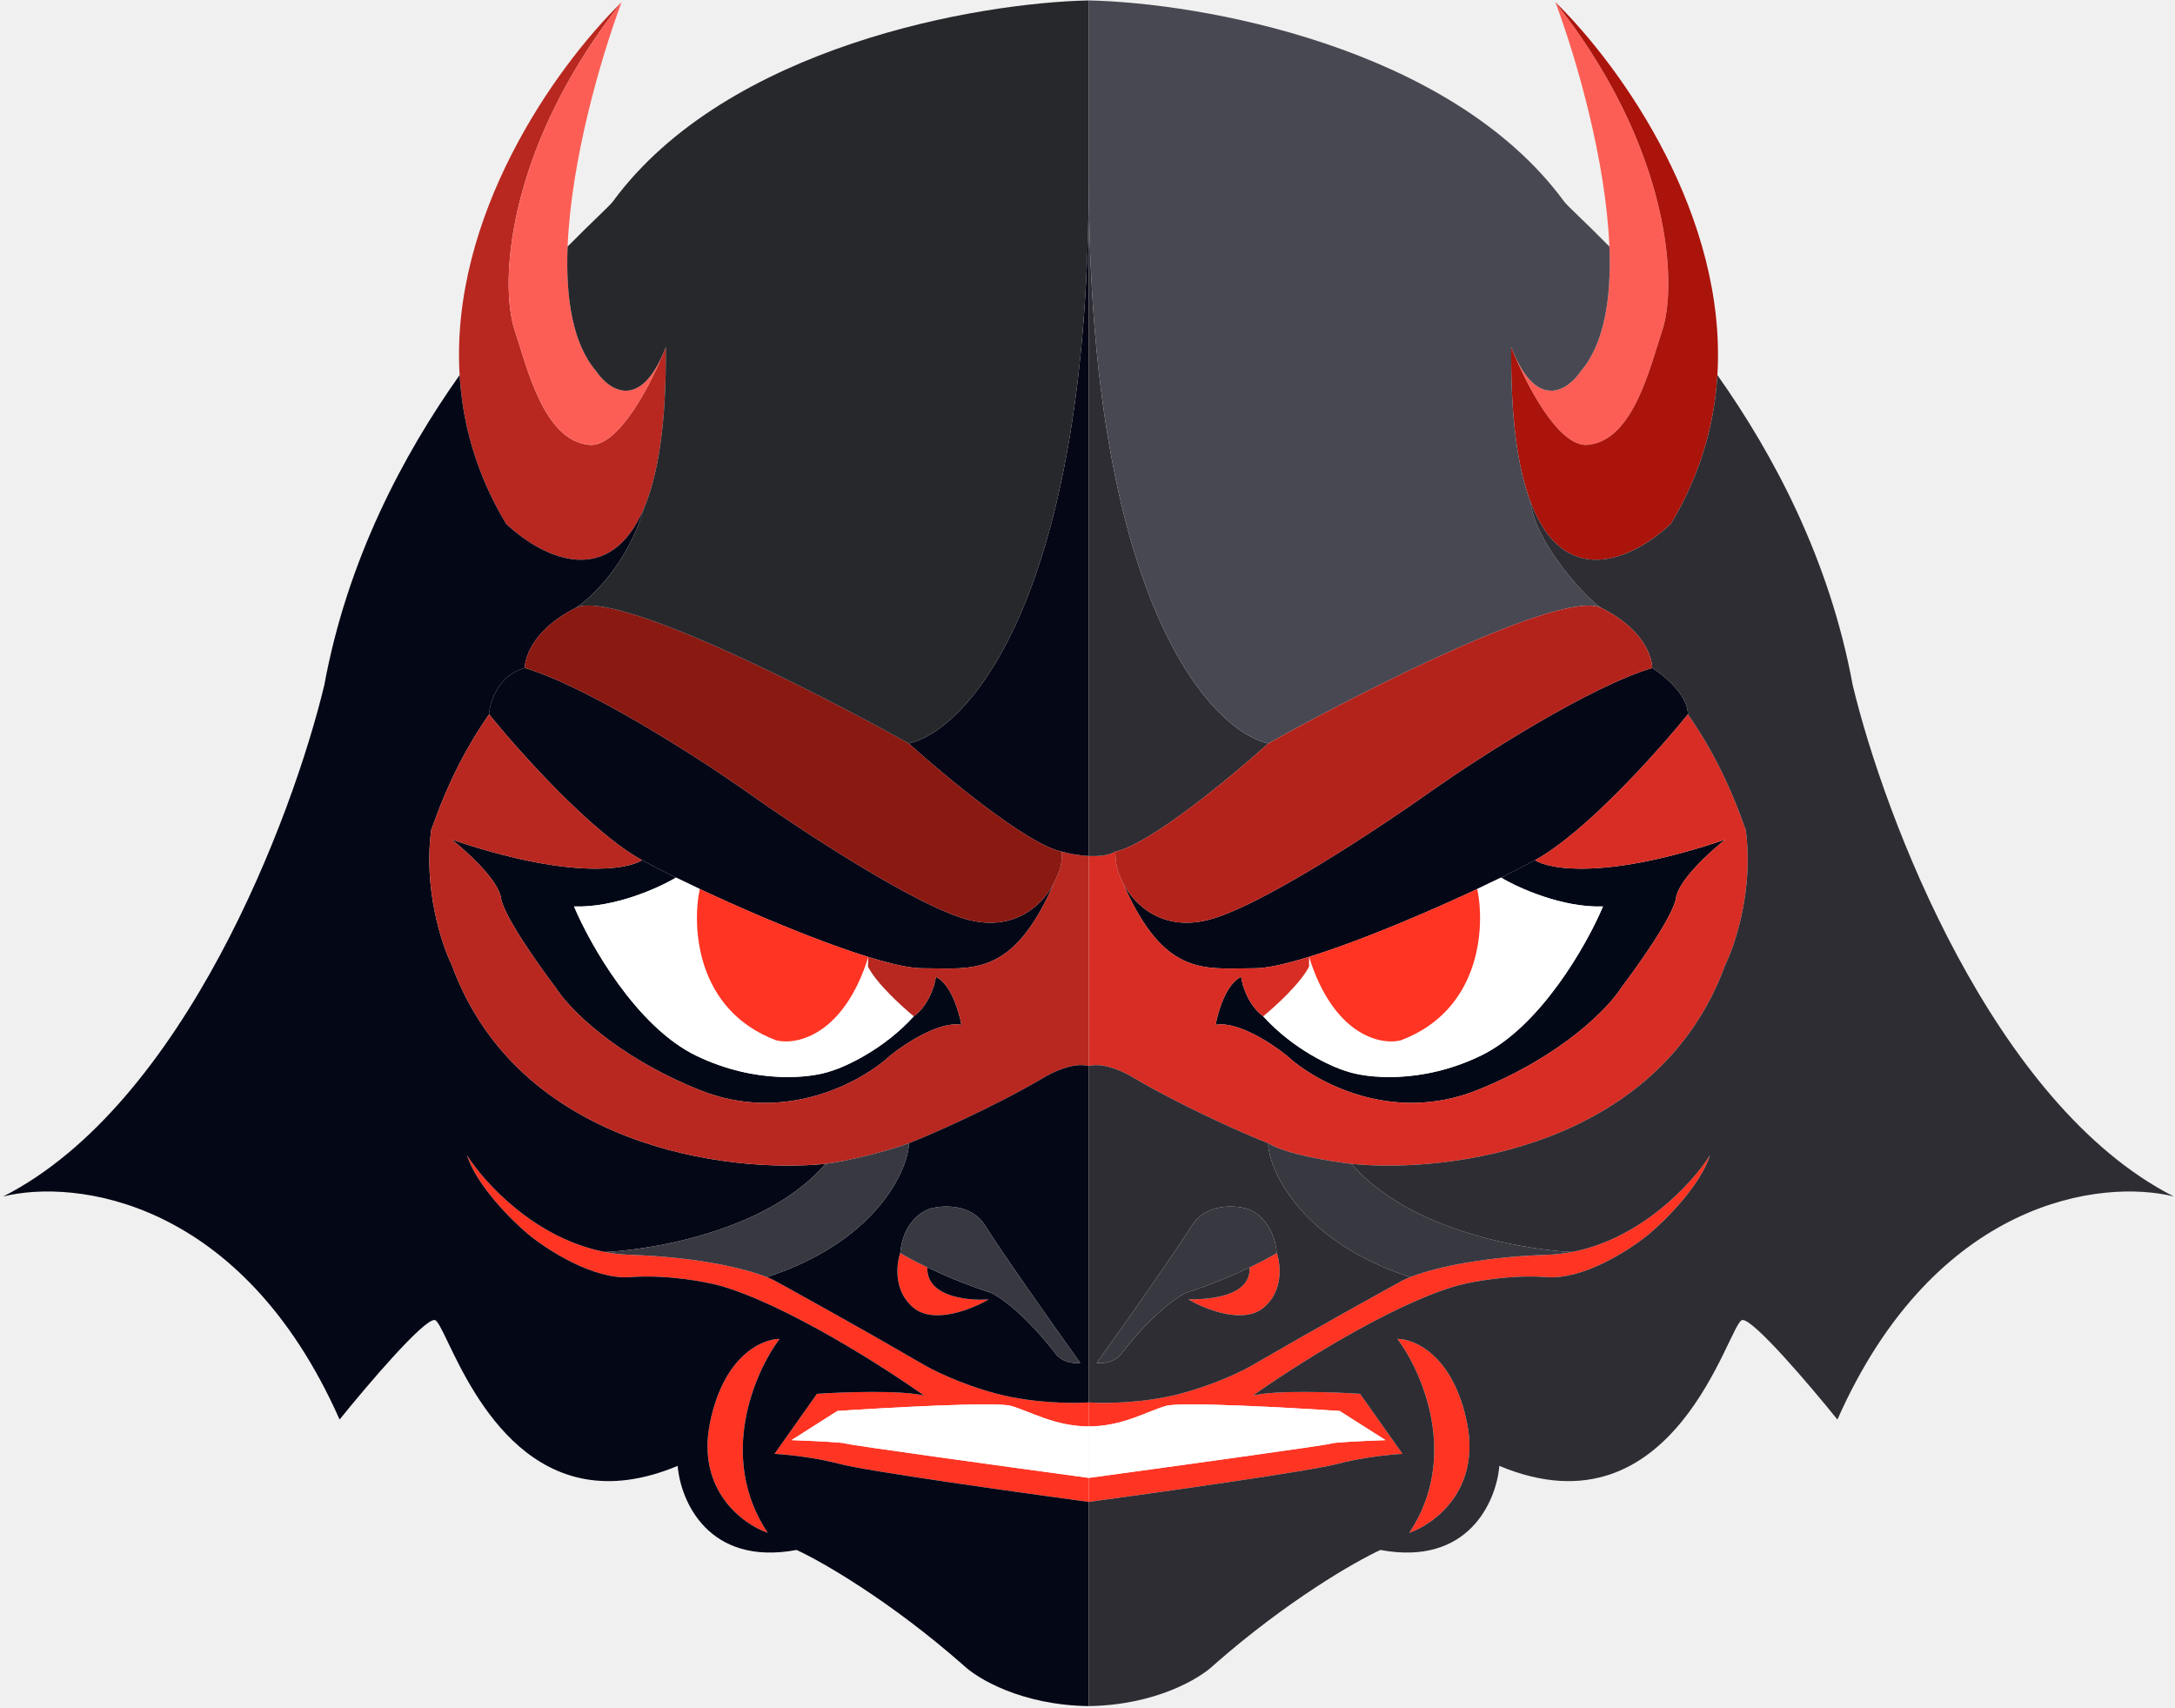
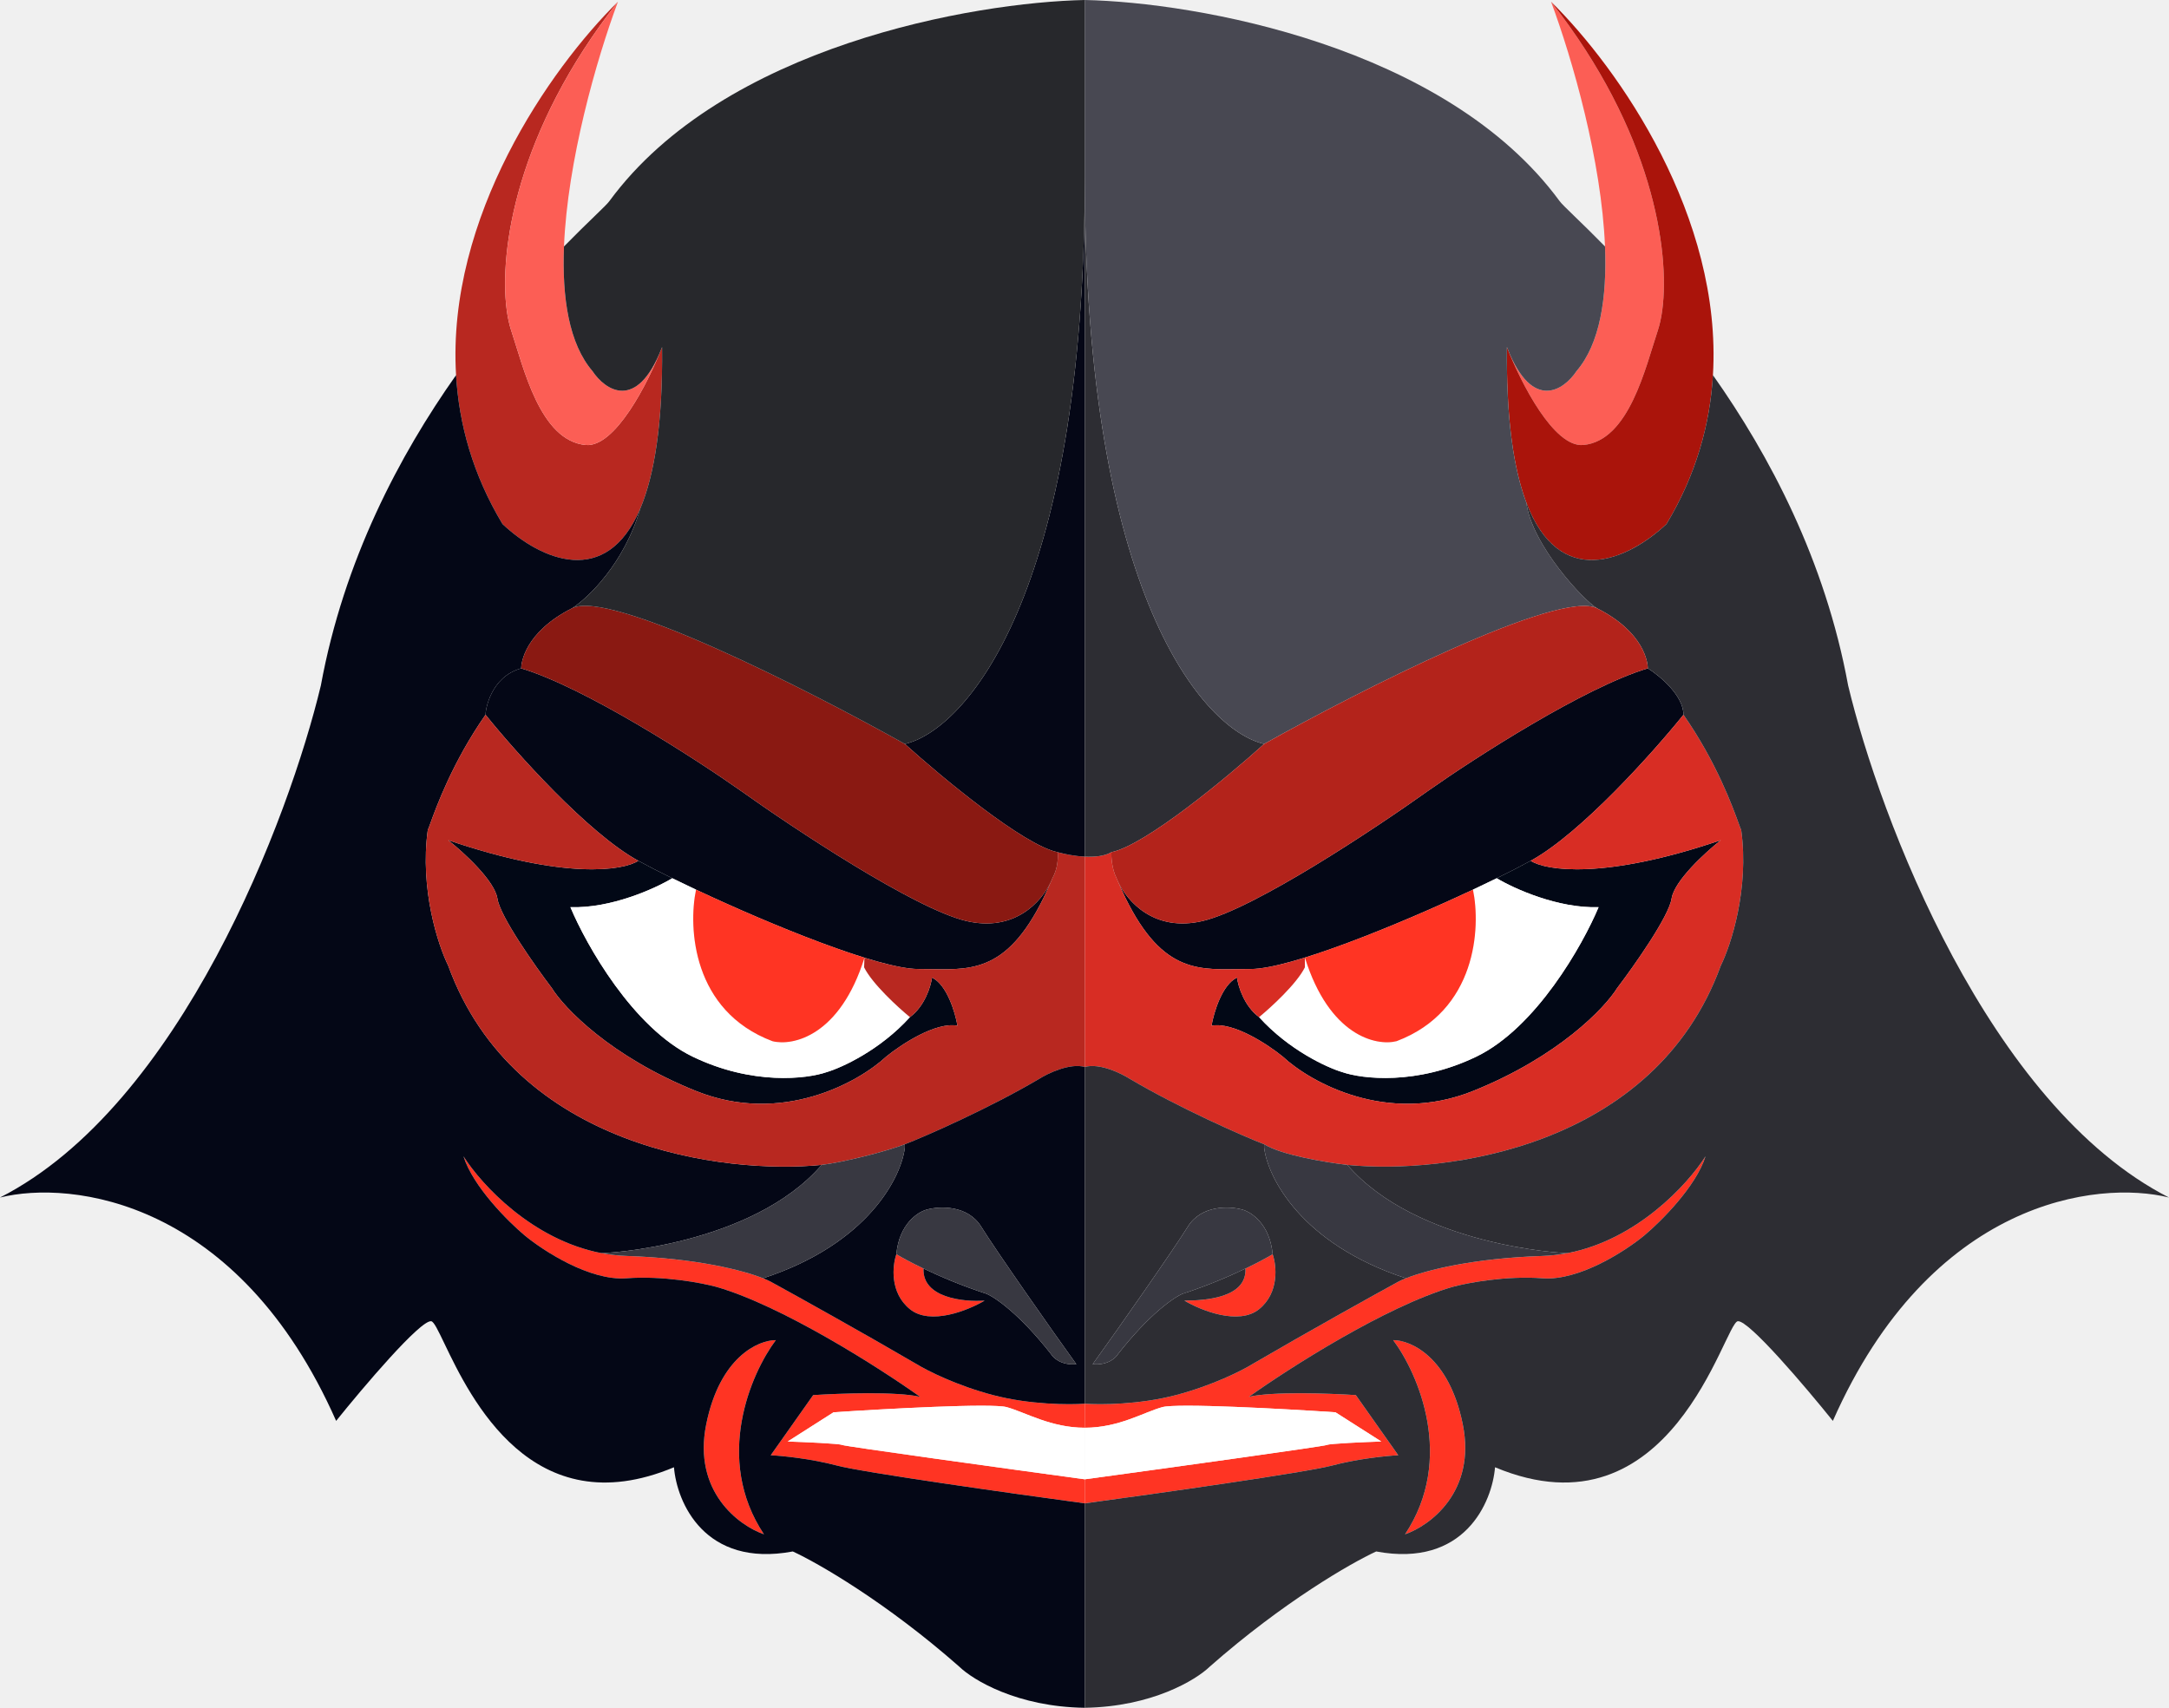
- <svg xmlns="http://www.w3.org/2000/svg" width="516" height="405" viewBox="0 0 516 405" fill="none">
-   <path d="M139.812 105.531C128.93 104.532 125.034 87.078 122.078 78.259C121.65 76.949 121.294 75.332 121.048 73.438C119.258 59.631 123.306 31.152 147.47 0.511C131.32 16.365 106.795 51.531 109.037 88.98C109.737 100.689 113.055 112.621 120.063 124.256C129.197 132.808 144.718 139.577 152.77 120.592C156.088 112.77 158.137 100.574 157.949 82.329C157.898 82.463 157.845 82.598 157.791 82.736C154.594 90.859 146.787 106.172 139.812 105.531Z" fill="#B82820" />
-   <path d="M122.078 78.259C125.034 87.078 128.93 104.532 139.812 105.531C146.787 106.172 154.594 90.859 157.791 82.736C151.86 97.716 144.409 92.505 141.424 88.028C135.853 81.545 134.164 70.686 134.661 58.487C135.487 38.211 142.353 14.236 147.47 0.511C123.306 31.152 119.258 59.631 121.048 73.438C121.294 75.332 121.65 76.949 122.078 78.259Z" fill="#FC5E55" />
-   <path d="M376.663 105.531C387.545 104.532 391.441 87.078 394.397 78.259C394.825 76.949 395.181 75.332 395.426 73.438C397.217 59.631 393.169 31.152 369.005 0.511C374.122 14.236 380.988 38.211 381.814 58.487C382.311 70.686 380.622 81.545 375.05 88.028C372.066 92.505 364.615 97.716 358.684 82.736C361.881 90.859 369.688 106.172 376.663 105.531Z" fill="#FC5E55" />
-   <path d="M116.032 169.439C123.153 178.258 140.377 197.525 152.307 204.038C154.512 205.242 157.255 206.651 160.368 208.177C162.139 209.046 164.031 209.953 166.01 210.882C184.075 219.36 209.524 229.683 218.81 229.683C219.848 229.683 220.868 229.701 221.872 229.718C232.408 229.904 241.179 230.059 250.247 209.058C248.023 213.783 241.548 221.025 230.095 218.285C217.842 215.354 189.253 196.44 176.49 187.349C165.473 179.615 139.651 163.007 124.496 158.448C117.242 160.483 116.032 168.217 116.032 169.439Z" fill="#040716" />
-   <path d="M364.168 204.038C376.098 197.525 393.322 178.258 400.442 169.439C400.442 164.88 394.8 160.212 391.978 158.448C376.824 163.007 351.002 179.615 339.985 187.349C327.222 196.44 298.633 215.354 286.38 218.285C274.927 221.025 268.452 213.783 266.228 209.058C275.296 230.059 284.067 229.904 294.603 229.718C295.607 229.701 296.627 229.683 297.665 229.683C306.951 229.683 332.4 219.36 350.465 210.882C352.444 209.953 354.336 209.046 356.107 208.177C359.22 206.651 361.963 205.242 364.168 204.038Z" fill="#040716" />
-   <path d="M364.168 204.038C361.963 205.242 359.22 206.651 356.107 208.177C360.138 210.597 370.617 215.354 380.29 215.029C376.528 223.984 365.458 243.604 351.271 250.442C337.083 257.281 324.132 255.734 319.43 254.106C315.802 253.02 306.774 248.896 299.68 241.08C296.134 238.475 294.71 233.753 294.441 231.718C290.894 233.386 288.933 240.011 288.395 243.115C293.554 242.138 301.83 247.593 305.323 250.442C311.906 256.548 330.151 266.725 350.465 258.583C370.778 250.442 381.768 238.909 384.724 234.16C388.754 228.869 396.976 217.227 397.621 212.993C398.266 208.76 405.682 202.003 409.31 199.154C381.58 208.597 367.661 206.345 364.168 204.038Z" fill="#020816" />
-   <path d="M160.368 208.177C157.255 206.651 154.512 205.242 152.307 204.038C148.814 206.345 134.895 208.597 107.165 199.154C110.793 202.003 118.209 208.76 118.854 212.993C119.499 217.227 127.721 228.869 131.751 234.16C134.707 238.909 145.697 250.442 166.01 258.583C186.324 266.725 204.569 256.548 211.152 250.442C214.645 247.593 222.921 242.138 228.08 243.115C227.542 240.011 225.581 233.386 222.034 231.718C221.765 233.753 220.341 238.475 216.794 241.08C209.701 248.896 200.673 253.02 197.045 254.106C192.343 255.734 179.392 257.281 165.204 250.442C151.017 243.604 139.947 223.984 136.185 215.029C145.858 215.354 156.337 210.597 160.368 208.177Z" fill="#020816" />
-   <path d="M160.368 208.177C156.337 210.597 145.858 215.354 136.185 215.029C139.947 223.984 151.017 243.604 165.204 250.442C179.392 257.281 192.343 255.734 197.045 254.106C200.673 253.02 209.701 248.896 216.794 241.08C213.973 238.773 207.847 233.183 205.912 229.276L206.001 227.003C200.197 245.565 188.984 248 184.148 246.779C165.124 239.615 164.13 219.863 166.01 210.882C164.031 209.953 162.139 209.046 160.368 208.177Z" fill="white" />
-   <path d="M380.29 215.029C370.617 215.354 360.138 210.597 356.107 208.177C354.336 209.046 352.444 209.953 350.465 210.882C352.345 219.863 351.351 239.615 332.327 246.779C327.491 248 316.367 245.537 310.563 226.976V229.276C308.628 233.183 302.502 238.773 299.68 241.08C306.774 248.896 315.802 253.02 319.43 254.106C324.132 255.734 337.083 257.281 351.271 250.442C365.458 243.604 376.528 223.984 380.29 215.029Z" fill="white" />
-   <path d="M206.001 227.003C194.261 223.378 178.399 216.696 166.01 210.882C164.13 219.863 165.124 239.615 184.148 246.779C188.984 248 200.197 245.565 206.001 227.003Z" fill="#FF3423" />
-   <path d="M350.465 210.882C338.107 216.682 322.293 223.345 310.563 226.976C316.367 245.537 327.491 248 332.327 246.779C351.351 239.615 352.345 219.863 350.465 210.882Z" fill="#FF3423" />
-   <path d="M258.308 350.578C239.365 348 201.317 342.762 200.673 342.437C200.028 342.111 191.806 341.758 187.775 341.622L198.657 334.703C210.883 333.888 236.221 332.504 239.768 333.481C244.202 334.703 250.247 338.366 258.308 338.366V332.667C254.681 332.939 245.25 332.911 236.544 330.632C227.838 328.352 220.825 324.798 218.407 323.305C204.864 315.425 189.656 306.996 183.745 303.766C183.288 303.527 182.679 303.251 181.92 302.952C177.099 301.055 166.201 298.223 149.485 297.661C147.413 297.591 145.395 297.352 143.44 296.972C127.141 293.807 115.111 280.836 110.793 274.051C113.05 281.216 121.406 289.52 125.303 292.776C129.736 296.439 140.78 303.604 149.485 302.952C158.191 302.301 167.354 304.038 170.847 304.988C186.646 309.547 209.674 324.255 219.213 331.039C213.731 329.736 200.001 330.225 193.821 330.632L183.745 344.879C186.432 345.015 193.337 345.693 199.463 347.321C205.59 348.949 241.246 353.97 258.308 356.276V350.578Z" fill="#FF3423" />
-   <path d="M315.802 342.437C315.158 342.762 277.252 348 258.308 350.578V356.276C275.371 353.97 310.885 348.949 317.012 347.321C323.138 345.693 330.043 345.015 332.73 344.879L322.654 330.632C316.474 330.225 302.744 329.736 297.262 331.039C306.801 324.255 329.828 309.547 345.628 304.988C349.121 304.038 358.284 302.301 366.99 302.952C375.695 303.604 386.739 296.439 391.172 292.776C395.069 289.52 403.425 281.216 405.682 274.051C401.364 280.836 389.334 293.807 373.035 296.972C371.079 297.352 369.062 297.591 366.99 297.661C350.274 298.223 339.376 301.055 334.555 302.952C333.796 303.251 333.187 303.527 332.73 303.766C326.819 306.996 311.611 315.425 298.068 323.305C295.65 324.798 288.637 328.352 279.931 330.632C271.225 332.911 261.936 332.939 258.308 332.667V338.366C266.369 338.366 272.273 334.703 276.707 333.481C280.254 332.504 305.592 333.888 317.818 334.703L328.7 341.622C324.669 341.758 316.447 342.111 315.802 342.437Z" fill="#FF3423" />
-   <path d="M184.954 317.606C179.042 325.476 170.202 345.693 182.132 363.603C176.221 361.568 165.204 353.508 168.429 337.552C171.653 321.595 180.789 317.606 184.954 317.606Z" fill="#FF3423" />
-   <path d="M200.673 342.437C201.317 342.762 239.365 348 258.308 350.578V338.366C250.247 338.366 244.202 334.703 239.768 333.481C236.221 332.504 210.883 333.888 198.657 334.703L187.775 341.622C191.806 341.758 200.028 342.111 200.673 342.437Z" fill="white" />
-   <path d="M258.308 350.578C277.252 348 315.158 342.762 315.802 342.437C316.447 342.111 324.669 341.758 328.7 341.622L317.818 334.703C305.592 333.888 280.254 332.504 276.707 333.481C272.273 334.703 266.369 338.366 258.308 338.366V350.578Z" fill="white" />
-   <path d="M213.57 297.254C212.63 299.967 211.958 306.372 216.794 310.279C221.631 314.187 230.632 310.551 234.529 308.244C229.558 308.608 219.696 307.598 220.019 300.648C217.067 299.236 214.82 298.009 213.57 297.254Z" fill="#FF3423" />
-   <path d="M299.68 310.279C304.517 306.372 303.845 299.967 302.905 297.254C301.655 298.009 299.408 299.236 296.456 300.648C296.779 307.598 286.925 308.244 281.946 308.244C285.842 310.551 294.844 314.187 299.68 310.279Z" fill="#FF3423" />
-   <path d="M331.521 317.606C337.433 325.476 346.273 345.693 334.343 363.603C340.254 361.568 351.271 353.508 348.046 337.552C344.822 321.595 335.686 317.606 331.521 317.606Z" fill="#FF3423" />
-   <path d="M358.526 82.329C357.881 144.853 383.515 136.332 396.412 124.256C403.42 112.621 406.738 100.689 407.438 88.98C409.68 51.531 385.155 16.365 369.005 0.511C393.169 31.152 397.217 59.631 395.426 73.438C395.181 75.332 394.825 76.949 394.397 78.259C391.441 87.078 387.545 104.532 376.663 105.531C369.688 106.172 361.881 90.859 358.684 82.736C358.63 82.598 358.577 82.463 358.526 82.329Z" fill="#AA140B" />
-   <path fill-rule="evenodd" clip-rule="evenodd" d="M76.937 162.519C69.413 193.862 43.645 262.003 0.761 283.821C17.689 279.615 57.349 284.309 80.564 336.738C87.013 328.732 100.555 312.803 103.135 313.129C103.77 313.209 104.765 315.279 106.274 318.419C112.424 331.218 127.111 361.784 160.771 347.728C161.443 356.005 168.026 371.582 188.984 367.674C194.896 370.388 211.071 379.641 228.483 394.947C231.782 398.145 242.285 404.484 258.237 404.71L258.308 404.709V356.276C241.246 353.97 205.59 348.949 199.463 347.321C193.337 345.693 186.432 345.015 183.745 344.879L193.821 330.632C200.001 330.225 213.731 329.736 219.213 331.039C209.674 324.255 186.646 309.547 170.847 304.988C167.354 304.038 158.191 302.301 149.485 302.952C140.78 303.604 129.736 296.439 125.303 292.776C121.406 289.52 113.05 281.216 110.793 274.051C115.111 280.836 127.141 293.807 143.44 296.972C144.246 297.12 179.311 295.218 195.836 276.087C172.862 278.393 122.965 272.179 107.165 228.869C104.747 223.984 100.394 210.714 102.329 196.711C102.405 196.634 102.598 196.102 102.926 195.197C104.326 191.331 108.195 180.652 116.032 169.439C116.032 168.217 117.242 160.483 124.496 158.448C124.496 157.227 125.303 149.9 136.588 144.201C140.39 141.759 148.949 133.618 152.77 120.592C144.718 139.577 129.197 132.808 120.063 124.256C113.055 112.621 109.737 100.689 109.037 88.98C95.63 107.926 82.397 132.813 76.937 162.519ZM182.132 363.603C170.202 345.693 179.042 325.476 184.954 317.606C180.789 317.606 171.653 321.595 168.429 337.552C165.204 353.508 176.221 361.568 182.132 363.603Z" fill="#040716" />
-   <path fill-rule="evenodd" clip-rule="evenodd" d="M215.585 271.202C210.985 272.969 200.673 275.544 195.836 276.087C172.862 278.393 122.965 272.179 107.165 228.869C104.747 223.984 100.394 210.714 102.329 196.711C102.405 196.634 102.598 196.102 102.926 195.197C104.326 191.331 108.195 180.652 116.032 169.439C123.153 178.258 140.377 197.525 152.307 204.038C148.814 206.345 134.895 208.597 107.165 199.154C110.793 202.003 118.209 208.76 118.854 212.993C119.499 217.227 127.721 228.869 131.751 234.16C134.707 238.909 145.697 250.442 166.01 258.583C186.324 266.725 204.569 256.548 211.152 250.442C214.645 247.593 222.921 242.138 228.08 243.115C227.542 240.011 225.581 233.386 222.034 231.718C221.765 233.753 220.341 238.475 216.794 241.08C213.973 238.773 207.847 233.183 205.912 229.276L206.001 227.003C211.379 228.664 215.892 229.683 218.81 229.683C219.848 229.683 220.868 229.701 221.872 229.718C232.408 229.904 241.179 230.059 250.247 209.058C250.402 208.728 250.536 208.41 250.651 208.109C251.94 205.829 251.994 203.088 251.86 202.003C253.339 202.424 255.808 202.932 258.308 203.054V252.885C254.762 251.908 249.576 254.377 247.426 255.734C235.818 262.573 220.556 269.303 215.585 271.202Z" fill="#B82820" />
-   <path d="M215.585 176.359C224.318 184.228 243.799 200.375 251.86 202.003C253.339 202.424 255.808 202.932 258.308 203.054V42.031C258.308 141.352 229.826 173.102 215.585 176.359Z" fill="#050716" />
-   <path fill-rule="evenodd" clip-rule="evenodd" d="M320.639 276.087C315.802 275.544 305.081 273.807 300.89 271.202C295.919 269.303 280.657 262.573 269.049 255.734C266.899 254.377 261.855 251.908 258.308 252.885V203.054C260.642 203.168 263.004 202.946 264.615 202.003C264.568 203.146 264.744 205.968 265.824 208.109C265.939 208.41 266.073 208.728 266.228 209.058C275.296 230.059 284.067 229.904 294.603 229.718C295.607 229.701 296.627 229.683 297.665 229.683C300.599 229.683 305.145 228.652 310.563 226.976V229.276C308.628 233.183 302.502 238.773 299.68 241.08C296.134 238.475 294.71 233.753 294.441 231.718C290.894 233.386 288.933 240.011 288.395 243.115C293.554 242.138 301.83 247.593 305.323 250.442C311.906 256.548 330.151 266.725 350.465 258.583C370.778 250.442 381.768 238.909 384.724 234.16C388.754 228.869 396.976 217.227 397.621 212.993C398.266 208.76 405.682 202.003 409.31 199.154C381.58 208.597 367.661 206.345 364.168 204.038C376.098 197.525 393.322 178.258 400.442 169.439C408.28 180.652 412.149 191.331 413.549 195.197L413.549 195.198C413.877 196.103 414.07 196.634 414.146 196.711C416.081 210.714 411.728 223.984 409.31 228.869C393.51 272.179 343.613 278.393 320.639 276.087Z" fill="#D82D24" />
-   <path d="M264.615 202.003C272.676 200.375 292.157 184.228 300.89 176.359C286.649 173.102 258.308 141.352 258.308 42.031V203.054C260.642 203.168 263.004 202.946 264.615 202.003Z" fill="#2D2D33" />
-   <path fill-rule="evenodd" clip-rule="evenodd" d="M183.745 303.766C189.656 306.996 204.864 315.425 218.407 323.305C220.825 324.798 227.838 328.352 236.544 330.632C245.25 332.911 254.681 332.939 258.308 332.667V252.885C254.762 251.908 249.576 254.377 247.426 255.734C235.818 262.573 220.556 269.303 215.585 271.202V272.016C214.772 278.936 206.901 294.811 181.92 302.952C182.679 303.251 183.288 303.527 183.745 303.766ZM233.722 290.741C236.947 295.951 250.113 314.757 256.293 323.305C252.746 323.631 250.785 321.812 250.247 320.863C242.831 311.419 236.947 307.43 234.932 306.616C229.166 304.753 223.963 302.536 220.019 300.648C219.696 307.598 229.558 308.608 234.529 308.244C230.632 310.551 221.631 314.187 216.794 310.279C211.958 306.372 212.63 299.967 213.57 297.254C214.215 290.089 218.675 287.213 220.825 286.67C223.781 285.856 230.498 285.53 233.722 290.741Z" fill="#040716" />
-   <path fill-rule="evenodd" clip-rule="evenodd" d="M298.068 323.305C311.611 315.425 326.819 306.996 332.73 303.766C333.187 303.527 333.796 303.251 334.555 302.952C309.574 294.811 301.703 278.936 300.89 272.016V271.202C295.919 269.303 280.657 262.573 269.049 255.734C266.899 254.377 261.855 251.908 258.308 252.885V332.667C261.936 332.939 271.225 332.911 279.931 330.632C288.637 328.352 295.65 324.798 298.068 323.305ZM260.182 323.305C266.362 314.757 279.528 295.951 282.752 290.741C285.977 285.53 292.694 285.856 295.65 286.67C297.8 287.213 302.26 290.089 302.905 297.254C303.845 299.967 304.517 306.372 299.68 310.279C294.844 314.187 285.842 310.551 281.946 308.244C286.925 308.244 296.779 307.598 296.456 300.648C292.512 302.536 287.309 304.753 281.543 306.616C279.528 307.43 273.644 311.419 266.227 320.863C265.69 321.812 263.729 323.631 260.182 323.305Z" fill="#2D2D33" />
-   <path fill-rule="evenodd" clip-rule="evenodd" d="M258.308 0.104C284.641 0.647 343.935 10.932 371.02 47.73C371.399 48.276 372.686 49.52 374.66 51.427C376.504 53.21 378.949 55.572 381.814 58.487C382.311 70.686 380.622 81.545 375.05 88.028C372.066 92.505 364.615 97.716 358.684 82.736C358.63 82.598 358.577 82.463 358.526 82.329C358.349 99.504 360.154 111.318 363.134 119.171C364.424 129.266 376.859 142.469 379.949 144.233C370.92 139.674 323.46 163.74 300.89 176.359C286.649 173.102 258.308 141.352 258.308 42.031V0.104Z" fill="#484852" />
-   <path fill-rule="evenodd" clip-rule="evenodd" d="M515.714 283.821C472.83 262.003 447.062 193.862 439.538 162.519C434.078 132.813 420.844 107.926 407.438 88.98C406.738 100.689 403.42 112.621 396.412 124.256C387.058 133.014 371.003 139.903 363.134 119.171C364.424 129.266 376.859 142.469 379.949 144.233C391.234 149.931 391.978 157.227 391.978 158.448C394.8 160.212 400.442 164.88 400.442 169.439C408.28 180.652 412.149 191.331 413.549 195.197L413.549 195.198C413.877 196.103 414.07 196.634 414.146 196.711C416.081 210.714 411.728 223.984 409.31 228.869C393.51 272.179 343.613 278.393 320.639 276.087C337.164 295.218 372.229 297.12 373.035 296.972C389.334 293.807 401.364 280.836 405.682 274.051C403.425 281.216 395.069 289.52 391.172 292.776C386.739 296.439 375.695 303.604 366.99 302.952C358.284 302.301 349.121 304.038 345.628 304.988C329.828 309.547 306.801 324.255 297.262 331.039C302.744 329.736 316.474 330.225 322.654 330.632L332.73 344.879C330.043 345.015 323.138 345.693 317.012 347.321C310.885 348.949 275.371 353.97 258.308 356.276V404.709C274.221 404.465 284.698 398.14 287.992 394.947C305.404 379.641 321.579 370.388 327.491 367.674C348.449 371.582 355.032 356.005 355.704 347.728C397.621 365.232 410.116 313.536 413.34 313.129C415.92 312.803 429.462 328.732 435.911 336.738C459.126 284.309 498.786 279.615 515.714 283.821ZM334.343 363.603C346.273 345.693 337.433 325.476 331.521 317.606C335.686 317.606 344.822 321.595 348.046 337.552C351.271 353.508 340.254 361.568 334.343 363.603Z" fill="#2D2D33" />
-   <path d="M143.44 296.972C145.395 297.352 147.413 297.591 149.485 297.661C166.201 298.223 177.099 301.055 181.92 302.952C206.901 294.811 214.772 278.936 215.585 272.016V271.202C210.985 272.969 200.673 275.544 195.836 276.087C179.311 295.218 144.246 297.12 143.44 296.972Z" fill="#383841" />
-   <path d="M366.99 297.661C369.062 297.591 371.079 297.352 373.035 296.972C372.229 297.12 337.164 295.218 320.639 276.087C315.802 275.544 305.081 273.807 300.89 271.202V272.016C301.703 278.936 309.574 294.811 334.555 302.952C339.376 301.055 350.274 298.223 366.99 297.661Z" fill="#383841" />
-   <path d="M256.293 323.305C250.113 314.757 236.947 295.951 233.722 290.741C230.498 285.53 223.781 285.856 220.825 286.67C218.675 287.213 214.215 290.089 213.57 297.254C214.82 298.009 217.067 299.236 220.019 300.648C223.963 302.536 229.166 304.753 234.932 306.616C236.947 307.43 242.831 311.419 250.247 320.863C250.785 321.812 252.746 323.631 256.293 323.305Z" fill="#383841" />
-   <path d="M282.752 290.741C279.528 295.951 266.362 314.757 260.182 323.305C263.729 323.631 265.69 321.812 266.227 320.863C273.644 311.419 279.528 307.43 281.543 306.616C287.309 304.753 292.512 302.536 296.456 300.648C299.408 299.236 301.655 298.009 302.905 297.254C302.26 290.089 297.8 287.213 295.65 286.67C292.694 285.856 285.977 285.53 282.752 290.741Z" fill="#383841" />
-   <path d="M176.49 187.349C189.253 196.44 217.842 215.354 230.095 218.285C241.548 221.025 248.023 213.783 250.247 209.058C250.381 208.746 250.516 208.43 250.651 208.109C251.94 205.829 251.994 203.088 251.86 202.003C243.799 200.375 224.318 184.228 215.585 176.359C193.015 163.74 145.616 139.642 136.588 144.201C125.303 149.9 124.496 157.227 124.496 158.448C139.651 163.007 165.473 179.615 176.49 187.349Z" fill="#8A1912" />
-   <path d="M286.38 218.285C298.633 215.354 327.222 196.44 339.985 187.349C351.002 179.615 376.824 163.007 391.978 158.448C391.978 157.227 391.234 149.931 379.949 144.233C370.92 139.674 323.46 163.74 300.89 176.359C292.157 184.228 272.676 200.375 264.615 202.003C264.568 203.146 264.744 205.968 265.824 208.109C265.959 208.43 266.094 208.746 266.228 209.058C268.452 213.783 274.927 221.025 286.38 218.285Z" fill="#B3231B" />
-   <path d="M258.308 0.104C231.976 0.647 172.54 10.932 145.455 47.73C144.722 48.786 140.593 52.451 134.661 58.487C134.164 70.686 135.853 81.545 141.424 88.028C144.409 92.505 151.86 97.716 157.791 82.736C157.845 82.598 157.898 82.463 157.949 82.329C158.137 100.574 156.088 112.77 152.77 120.592C148.949 133.618 140.39 141.759 136.588 144.201C145.616 139.642 193.015 163.74 215.585 176.359C229.826 173.102 258.308 141.352 258.308 42.031V0.104Z" fill="#27282C" />
+ <svg xmlns="http://www.w3.org/2000/svg" width="400" height="315" viewBox="0 0 400 315" fill="none">
+   <path d="M108.011 82.079C99.558 81.301 96.531 67.712 94.236 60.846C93.903 59.827 93.627 58.567 93.436 57.093C92.045 46.344 95.19 24.172 113.959 0.317C101.415 12.66 82.364 40.038 84.105 69.193C84.65 78.309 87.227 87.598 92.67 96.656C99.765 103.314 111.822 108.584 118.076 93.804C120.653 87.714 122.245 78.219 122.099 64.015C122.059 64.119 122.018 64.225 121.976 64.332C119.493 70.655 113.429 82.577 108.011 82.079Z" fill="#B82820" />
+   <path d="M94.236 60.846C96.531 67.712 99.558 81.301 108.011 82.079C113.429 82.577 119.493 70.655 121.976 64.332C117.369 75.994 111.581 71.938 109.263 68.452C104.936 63.404 103.624 54.95 104.01 45.453C104.651 29.668 109.985 11.002 113.959 0.317C95.19 24.172 92.045 46.344 93.436 57.093C93.627 58.567 93.903 59.827 94.236 60.846Z" fill="#FC5E55" />
+   <path d="M291.989 82.079C300.442 81.301 303.469 67.712 305.764 60.846C306.097 59.827 306.373 58.567 306.564 57.093C307.955 46.344 304.81 24.172 286.041 0.317C290.015 11.002 295.349 29.668 295.99 45.453C296.376 54.95 295.064 63.404 290.737 68.452C288.419 71.938 282.631 75.994 278.024 64.332C280.507 70.655 286.571 82.577 291.989 82.079Z" fill="#FC5E55" />
+   <path d="M89.54 131.833C95.07 138.699 108.449 153.699 117.716 158.77C119.429 159.707 121.56 160.804 123.978 161.992C125.354 162.669 126.823 163.375 128.361 164.098C142.393 170.698 162.161 178.735 169.374 178.735C170.18 178.735 170.972 178.749 171.752 178.762C179.937 178.907 186.75 179.028 193.793 162.678C192.066 166.356 187.036 171.994 178.14 169.861C168.622 167.58 146.415 152.854 136.501 145.777C127.943 139.755 107.886 126.826 96.114 123.276C90.479 124.861 89.54 130.882 89.54 131.833Z" fill="#040716" />
+   <path d="M282.284 158.77C291.551 153.699 304.929 138.699 310.46 131.833C310.46 128.283 306.077 124.65 303.886 123.276C292.114 126.826 272.057 139.755 263.499 145.777C253.585 152.854 231.378 167.58 221.86 169.861C212.964 171.994 207.934 166.356 206.207 162.678C213.25 179.028 220.063 178.907 228.248 178.762C229.028 178.749 229.82 178.735 230.626 178.735C237.839 178.735 257.607 170.698 271.639 164.098C273.177 163.375 274.646 162.669 276.022 161.992C278.44 160.804 280.571 159.707 282.284 158.77Z" fill="#040716" />
+   <path d="M282.284 158.77C280.571 159.707 278.44 160.804 276.022 161.992C279.153 163.876 287.293 167.58 294.807 167.326C291.885 174.298 283.286 189.573 272.265 194.897C261.245 200.221 251.185 199.017 247.532 197.749C244.715 196.904 237.702 193.693 232.192 187.608C229.437 185.58 228.33 181.904 228.122 180.319C225.367 181.618 223.843 186.776 223.426 189.193C227.433 188.432 233.861 192.679 236.575 194.897C241.688 199.65 255.86 207.573 271.639 201.235C287.418 194.897 295.955 185.918 298.251 182.221C301.381 178.101 307.768 169.037 308.269 165.742C308.77 162.446 314.53 157.185 317.348 154.967C295.809 162.319 284.997 160.565 282.284 158.77Z" fill="#020816" />
+   <path d="M123.978 161.992C121.56 160.804 119.429 159.707 117.716 158.77C115.003 160.565 104.191 162.319 82.652 154.967C85.47 157.185 91.23 162.446 91.731 165.742C92.232 169.037 98.619 178.101 101.749 182.221C104.045 185.918 112.582 194.897 128.361 201.235C144.14 207.573 158.312 199.65 163.425 194.897C166.139 192.679 172.567 188.432 176.574 189.193C176.157 186.776 174.633 181.618 171.878 180.319C171.67 181.904 170.563 185.58 167.808 187.608C162.298 193.693 155.285 196.904 152.468 197.749C148.815 199.017 138.755 200.221 127.735 194.897C116.714 189.573 108.115 174.298 105.193 167.326C112.707 167.58 120.847 163.876 123.978 161.992Z" fill="#020816" />
+   <path d="M123.978 161.992C120.847 163.876 112.707 167.58 105.193 167.326C108.115 174.298 116.714 189.573 127.735 194.897C138.755 200.221 148.815 199.017 152.468 197.749C155.285 196.904 162.298 193.693 167.808 187.608C165.617 185.812 160.858 181.46 159.355 178.418L159.424 176.648C154.916 191.099 146.206 192.995 142.449 192.045C127.672 186.467 126.9 171.09 128.361 164.098C126.823 163.375 125.354 162.669 123.978 161.992Z" fill="white" />
+   <path d="M294.807 167.326C287.293 167.58 279.153 163.876 276.022 161.992C274.646 162.669 273.177 163.375 271.639 164.098C273.1 171.09 272.328 186.467 257.551 192.045C253.794 192.995 245.153 191.078 240.645 176.627V178.418C239.142 181.46 234.383 185.812 232.192 187.608C237.702 193.693 244.715 196.904 247.532 197.749C251.185 199.017 261.245 200.221 272.265 194.897C283.286 189.573 291.885 174.298 294.807 167.326Z" fill="white" />
+   <path d="M159.424 176.648C150.305 173.827 137.984 168.625 128.361 164.098C126.9 171.09 127.672 186.467 142.449 192.045C146.206 192.995 154.916 191.099 159.424 176.648Z" fill="#FF3423" />
+   <path d="M271.639 164.098C262.04 168.613 249.757 173.8 240.645 176.627C245.153 191.078 253.794 192.995 257.551 192.045C272.328 186.467 273.1 171.09 271.639 164.098Z" fill="#FF3423" />
+   <path d="M200.055 272.856C185.341 270.849 155.786 266.771 155.285 266.518C154.784 266.264 148.398 265.989 145.267 265.884L153.72 260.496C163.217 259.863 182.899 258.785 185.654 259.546C189.097 260.496 193.794 263.348 200.055 263.348V258.912C197.237 259.123 189.911 259.102 183.149 257.327C176.387 255.553 170.939 252.785 169.061 251.623C158.541 245.488 146.728 238.926 142.136 236.412C141.781 236.225 141.309 236.01 140.719 235.778C136.974 234.3 128.509 232.096 115.525 231.658C113.915 231.604 112.348 231.418 110.829 231.122C98.168 228.658 88.824 218.559 85.47 213.277C87.223 218.855 93.714 225.32 96.74 227.855C100.184 230.707 108.762 236.285 115.525 235.778C122.287 235.271 129.404 236.623 132.118 237.362C144.39 240.912 162.277 252.362 169.687 257.644C165.429 256.63 154.764 257.01 149.963 257.327L142.136 268.419C144.223 268.525 149.587 269.053 154.346 270.32C159.105 271.588 186.802 275.497 200.055 277.292V272.856Z" fill="#FF3423" />
+   <path d="M244.715 266.518C244.214 266.771 214.77 270.849 200.055 272.856V277.292C213.309 275.497 240.895 271.588 245.654 270.32C250.413 269.053 255.777 268.525 257.864 268.419L250.037 257.327C245.236 257.01 234.571 256.63 230.313 257.644C237.723 252.362 255.61 240.912 267.882 237.362C270.596 236.623 277.713 235.271 284.475 235.778C291.238 236.285 299.816 230.707 303.26 227.855C306.286 225.32 312.777 218.855 314.53 213.277C311.176 218.559 301.832 228.658 289.171 231.122C287.652 231.418 286.085 231.604 284.475 231.658C271.491 232.096 263.026 234.3 259.281 235.778C258.691 236.01 258.219 236.225 257.864 236.412C253.272 238.926 241.459 245.488 230.939 251.623C229.061 252.785 223.613 255.553 216.851 257.327C210.089 259.102 202.873 259.123 200.055 258.912V263.348C206.317 263.348 210.903 260.496 214.346 259.546C217.101 258.785 236.783 259.863 246.28 260.496L254.733 265.884C251.602 265.989 245.216 266.264 244.715 266.518Z" fill="#FF3423" />
+   <path d="M143.075 247.186C138.484 253.313 131.617 269.053 140.884 282.997C136.292 281.412 127.735 275.137 130.239 262.715C132.744 250.292 139.84 247.186 143.075 247.186Z" fill="#FF3423" />
+   <path d="M155.285 266.518C155.786 266.771 185.341 270.849 200.055 272.856V263.348C193.794 263.348 189.097 260.496 185.654 259.546C182.899 258.785 163.217 259.863 153.72 260.496L145.267 265.884C148.398 265.989 154.784 266.264 155.285 266.518Z" fill="white" />
+   <path d="M200.055 272.856C214.77 270.849 244.214 266.771 244.715 266.518C245.216 266.264 251.602 265.989 254.733 265.884L246.28 260.496C236.783 259.863 217.101 258.785 214.346 259.546C210.903 260.496 206.317 263.348 200.055 263.348V272.856Z" fill="white" />
+   <path d="M165.304 231.341C164.573 233.454 164.051 238.44 167.808 241.482C171.565 244.524 178.557 241.693 181.584 239.897C177.722 240.181 170.063 239.394 170.313 233.984C168.02 232.884 166.275 231.929 165.304 231.341Z" fill="#FF3423" />
+   <path d="M232.192 241.482C235.949 238.44 235.427 233.454 234.696 231.341C233.725 231.929 231.98 232.884 229.687 233.984C229.938 239.394 222.283 239.897 218.416 239.897C221.443 241.693 228.435 244.524 232.192 241.482Z" fill="#FF3423" />
+   <path d="M256.925 247.186C261.516 253.313 268.383 269.053 259.116 282.997C263.708 281.412 272.265 275.137 269.761 262.715C267.256 250.292 260.16 247.186 256.925 247.186Z" fill="#FF3423" />
+   <path d="M277.901 64.015C277.4 112.692 297.311 106.058 307.33 96.656C312.774 87.598 315.35 78.309 315.895 69.193C317.636 40.038 298.585 12.66 286.041 0.317C304.81 24.172 307.955 46.344 306.564 57.093C306.373 58.567 306.097 59.827 305.764 60.846C303.469 67.712 300.442 81.301 291.989 82.079C286.571 82.577 280.507 70.655 278.024 64.332C277.982 64.225 277.941 64.119 277.901 64.015Z" fill="#AA140B" />
+   <path fill-rule="evenodd" clip-rule="evenodd" d="M59.171 126.445C53.327 150.847 33.311 203.897 0 220.883C13.149 217.608 43.956 221.263 61.989 262.081C66.998 255.848 77.517 243.447 79.521 243.7C80.014 243.763 80.787 245.375 81.959 247.819C86.736 257.783 98.145 281.58 124.291 270.637C124.813 277.081 129.926 289.208 146.206 286.166C150.798 288.278 163.363 295.483 176.888 307.398C179.45 309.888 187.609 314.823 200 314.999L200.055 314.998V277.292C186.802 275.497 159.105 271.588 154.346 270.32C149.587 269.053 144.223 268.525 142.136 268.419L149.963 257.327C154.764 257.01 165.429 256.63 169.687 257.644C162.277 252.362 144.39 240.912 132.118 237.362C129.404 236.623 122.287 235.271 115.525 235.778C108.762 236.285 100.184 230.707 96.74 227.855C93.714 225.32 87.223 218.855 85.47 213.277C88.824 218.559 98.168 228.658 110.829 231.122C111.455 231.237 138.692 229.756 151.528 214.862C133.683 216.658 94.924 211.82 82.652 178.101C80.773 174.298 77.392 163.967 78.895 153.065C78.954 153.005 79.104 152.591 79.359 151.886C80.447 148.877 83.452 140.563 89.54 131.833C89.54 130.882 90.479 124.861 96.114 123.276C96.114 122.326 96.74 116.621 105.506 112.185C108.46 110.283 115.108 103.945 118.076 93.804C111.822 108.584 99.765 103.314 92.67 96.656C87.227 87.598 84.65 78.309 84.105 69.193C73.692 83.943 63.412 103.318 59.171 126.445ZM140.884 282.997C131.617 269.053 138.484 253.313 143.075 247.186C139.84 247.186 132.744 250.292 130.239 262.715C127.735 275.137 136.292 281.412 140.884 282.997Z" fill="#040716" />
+   <path fill-rule="evenodd" clip-rule="evenodd" d="M166.869 211.059C163.296 212.434 155.285 214.439 151.528 214.862C133.683 216.658 94.924 211.82 82.652 178.101C80.773 174.298 77.392 163.967 78.895 153.065C78.954 153.005 79.104 152.591 79.359 151.886C80.447 148.877 83.452 140.563 89.54 131.833C95.07 138.699 108.449 153.699 117.716 158.77C115.003 160.565 104.191 162.319 82.652 154.967C85.47 157.185 91.23 162.446 91.731 165.742C92.232 169.037 98.619 178.101 101.749 182.221C104.045 185.918 112.582 194.897 128.361 201.235C144.14 207.573 158.312 199.65 163.425 194.897C166.139 192.679 172.567 188.432 176.574 189.193C176.157 186.776 174.633 181.618 171.878 180.319C171.67 181.904 170.563 185.58 167.808 187.608C165.617 185.812 160.858 181.46 159.355 178.418L159.424 176.648C163.602 177.941 167.108 178.735 169.374 178.735C170.18 178.735 170.972 178.749 171.752 178.762C179.937 178.907 186.75 179.028 193.793 162.678C193.914 162.421 194.018 162.173 194.107 161.939C195.109 160.164 195.15 158.03 195.046 157.185C196.195 157.513 198.113 157.909 200.055 158.004V196.798C197.3 196.038 193.272 197.96 191.602 199.017C182.586 204.341 170.73 209.58 166.869 211.059Z" fill="#B82820" />
+   <path d="M166.869 137.22C173.652 143.347 188.784 155.918 195.046 157.185C196.195 157.513 198.113 157.909 200.055 158.004V32.641C200.055 109.966 177.931 134.685 166.869 137.22Z" fill="#050716" />
+   <path fill-rule="evenodd" clip-rule="evenodd" d="M248.472 214.862C244.715 214.439 236.387 213.087 233.131 211.059C229.27 209.58 217.414 204.341 208.398 199.017C206.728 197.96 202.81 196.038 200.055 196.798V158.004C201.868 158.093 203.702 157.919 204.954 157.185C204.917 158.075 205.054 160.272 205.893 161.939C205.982 162.173 206.086 162.421 206.207 162.678C213.25 179.028 220.063 178.907 228.248 178.762C229.028 178.749 229.82 178.735 230.626 178.735C232.905 178.735 236.437 177.933 240.645 176.627V178.418C239.142 181.46 234.383 185.812 232.192 187.608C229.437 185.58 228.33 181.904 228.122 180.319C225.367 181.618 223.843 186.776 223.426 189.193C227.433 188.432 233.861 192.679 236.575 194.897C241.688 199.65 255.86 207.573 271.639 201.235C287.418 194.897 295.955 185.918 298.251 182.221C301.381 178.101 307.768 169.037 308.269 165.742C308.77 162.446 314.53 157.185 317.348 154.967C295.809 162.319 284.997 160.565 282.284 158.77C291.551 153.699 304.929 138.699 310.46 131.833C316.548 140.563 319.553 148.877 320.641 151.886L320.641 151.887C320.896 152.592 321.046 153.005 321.105 153.065C322.608 163.967 319.227 174.298 317.348 178.101C305.076 211.82 266.317 216.658 248.472 214.862Z" fill="#D82D24" />
+   <path d="M204.954 157.185C211.216 155.918 226.348 143.347 233.131 137.22C222.069 134.685 200.055 109.966 200.055 32.641V158.004C201.868 158.093 203.702 157.919 204.954 157.185Z" fill="#2D2D33" />
+   <path fill-rule="evenodd" clip-rule="evenodd" d="M142.136 236.412C146.728 238.926 158.541 245.488 169.061 251.623C170.939 252.785 176.387 255.553 183.149 257.327C189.911 259.102 197.237 259.123 200.055 258.912V196.798C197.3 196.038 193.272 197.96 191.602 199.017C182.586 204.341 170.73 209.58 166.869 211.059V211.693C166.238 217.08 160.123 229.44 140.719 235.778C141.309 236.01 141.781 236.225 142.136 236.412ZM180.958 226.271C183.462 230.327 193.689 244.968 198.49 251.623C195.735 251.877 194.211 250.461 193.794 249.722C188.033 242.369 183.462 239.264 181.897 238.63C177.418 237.18 173.377 235.453 170.313 233.984C170.063 239.394 177.722 240.181 181.584 239.897C178.557 241.693 171.565 244.524 167.808 241.482C164.051 238.44 164.573 233.454 165.304 231.341C165.805 225.763 169.269 223.524 170.939 223.101C173.235 222.468 178.453 222.214 180.958 226.271Z" fill="#040716" />
+   <path fill-rule="evenodd" clip-rule="evenodd" d="M230.939 251.623C241.459 245.488 253.272 238.926 257.864 236.412C258.219 236.225 258.691 236.01 259.281 235.778C239.877 229.44 233.762 217.08 233.131 211.693V211.059C229.27 209.58 217.414 204.341 208.398 199.017C206.728 197.96 202.81 196.038 200.055 196.798V258.912C202.873 259.123 210.089 259.102 216.851 257.327C223.613 255.553 229.061 252.785 230.939 251.623ZM201.51 251.623C206.311 244.968 216.538 230.327 219.042 226.271C221.547 222.214 226.765 222.468 229.061 223.101C230.731 223.524 234.195 225.763 234.696 231.341C235.427 233.454 235.949 238.44 232.192 241.482C228.435 244.524 221.443 241.693 218.416 239.897C222.283 239.897 229.938 239.394 229.687 233.984C226.623 235.453 222.582 237.18 218.103 238.63C216.538 239.264 211.967 242.369 206.206 249.722C205.789 250.461 204.265 251.877 201.51 251.623Z" fill="#2D2D33" />
+   <path fill-rule="evenodd" clip-rule="evenodd" d="M200.055 0C220.509 0.423 266.567 8.43 287.606 37.078C287.9 37.503 288.9 38.471 290.433 39.957C291.866 41.344 293.765 43.184 295.99 45.453C296.376 54.95 295.064 63.404 290.737 68.452C288.419 71.938 282.631 75.994 278.024 64.332C277.982 64.225 277.941 64.119 277.901 64.015C277.763 77.386 279.166 86.584 281.481 92.697C282.483 100.557 292.141 110.836 294.542 112.209C287.529 108.66 250.663 127.396 233.131 137.22C222.069 134.685 200.055 109.966 200.055 32.641V0Z" fill="#484852" />
+   <path fill-rule="evenodd" clip-rule="evenodd" d="M400 220.883C366.689 203.897 346.673 150.847 340.829 126.445C336.588 103.318 326.308 83.943 315.895 69.193C315.35 78.309 312.774 87.598 307.33 96.656C300.064 103.475 287.593 108.838 281.481 92.697C282.483 100.557 292.141 110.836 294.542 112.209C303.308 116.646 303.886 122.326 303.886 123.276C306.077 124.65 310.46 128.283 310.46 131.833C316.548 140.563 319.553 148.877 320.641 151.886L320.641 151.887C320.896 152.592 321.046 153.005 321.105 153.065C322.608 163.967 319.227 174.298 317.348 178.101C305.076 211.82 266.317 216.658 248.472 214.862C261.308 229.756 288.545 231.237 289.171 231.122C301.832 228.658 311.176 218.559 314.53 213.277C312.777 218.855 306.286 225.32 303.26 227.855C299.816 230.707 291.238 236.285 284.475 235.778C277.713 235.271 270.596 236.623 267.882 237.362C255.61 240.912 237.723 252.362 230.313 257.644C234.571 256.63 245.236 257.01 250.037 257.327L257.864 268.419C255.777 268.525 250.413 269.053 245.654 270.32C240.895 271.588 213.309 275.497 200.055 277.292V314.998C212.415 314.809 220.554 309.885 223.112 307.398C236.637 295.483 249.202 288.278 253.794 286.166C270.074 289.208 275.187 277.081 275.709 270.637C308.269 284.264 317.974 244.017 320.479 243.7C322.483 243.447 333.002 255.848 338.011 262.081C356.044 221.263 386.851 217.608 400 220.883ZM259.116 282.997C268.383 269.053 261.516 253.313 256.925 247.186C260.16 247.186 267.256 250.292 269.761 262.715C272.265 275.137 263.708 281.412 259.116 282.997Z" fill="#2D2D33" />
+   <path d="M110.829 231.122C112.348 231.418 113.915 231.604 115.525 231.658C128.509 232.096 136.974 234.3 140.719 235.778C160.123 229.44 166.238 217.08 166.869 211.693V211.059C163.296 212.434 155.285 214.439 151.528 214.862C138.692 229.756 111.455 231.237 110.829 231.122Z" fill="#383841" />
+   <path d="M284.475 231.658C286.085 231.604 287.652 231.418 289.171 231.122C288.545 231.237 261.308 229.756 248.472 214.862C244.715 214.439 236.387 213.087 233.131 211.059V211.693C233.762 217.08 239.877 229.44 259.281 235.778C263.026 234.3 271.491 232.096 284.475 231.658Z" fill="#383841" />
+   <path d="M198.49 251.623C193.689 244.968 183.462 230.327 180.958 226.271C178.453 222.214 173.235 222.468 170.939 223.101C169.269 223.524 165.805 225.763 165.304 231.341C166.275 231.929 168.02 232.884 170.313 233.984C173.377 235.453 177.418 237.18 181.897 238.63C183.462 239.264 188.033 242.369 193.794 249.722C194.211 250.461 195.735 251.877 198.49 251.623Z" fill="#383841" />
+   <path d="M219.042 226.271C216.538 230.327 206.311 244.968 201.51 251.623C204.265 251.877 205.789 250.461 206.206 249.722C211.967 242.369 216.538 239.264 218.103 238.63C222.582 237.18 226.623 235.453 229.687 233.984C231.98 232.884 233.725 231.929 234.696 231.341C234.195 225.763 230.731 223.524 229.061 223.101C226.765 222.468 221.547 222.214 219.042 226.271Z" fill="#383841" />
+   <path d="M136.501 145.777C146.415 152.854 168.622 167.58 178.14 169.861C187.036 171.994 192.066 166.356 193.793 162.678C193.897 162.435 194.002 162.189 194.107 161.939C195.109 160.164 195.15 158.03 195.046 157.185C188.784 155.918 173.652 143.347 166.869 137.22C149.337 127.396 112.519 108.635 105.506 112.185C96.74 116.621 96.114 122.326 96.114 123.276C107.886 126.826 127.943 139.755 136.501 145.777Z" fill="#8A1912" />
+   <path d="M221.86 169.861C231.378 167.58 253.585 152.854 263.499 145.777C272.057 139.755 292.114 126.826 303.886 123.276C303.886 122.326 303.308 116.646 294.542 112.209C287.529 108.66 250.663 127.396 233.131 137.22C226.348 143.347 211.216 155.918 204.954 157.185C204.917 158.075 205.054 160.272 205.893 161.939C205.998 162.189 206.103 162.435 206.207 162.678C207.934 166.356 212.964 171.994 221.86 169.861Z" fill="#B3231B" />
+   <path d="M200.055 0C179.601 0.423 133.433 8.43 112.394 37.078C111.825 37.901 108.617 40.754 104.01 45.453C103.624 54.95 104.936 63.404 109.263 68.452C111.581 71.938 117.369 75.994 121.976 64.332C122.018 64.225 122.059 64.119 122.099 64.015C122.245 78.219 120.653 87.714 118.076 93.804C115.108 103.945 108.46 110.283 105.506 112.185C112.519 108.635 149.337 127.396 166.869 137.22C177.931 134.685 200.055 109.966 200.055 32.641V0Z" fill="#27282C" />
</svg>
